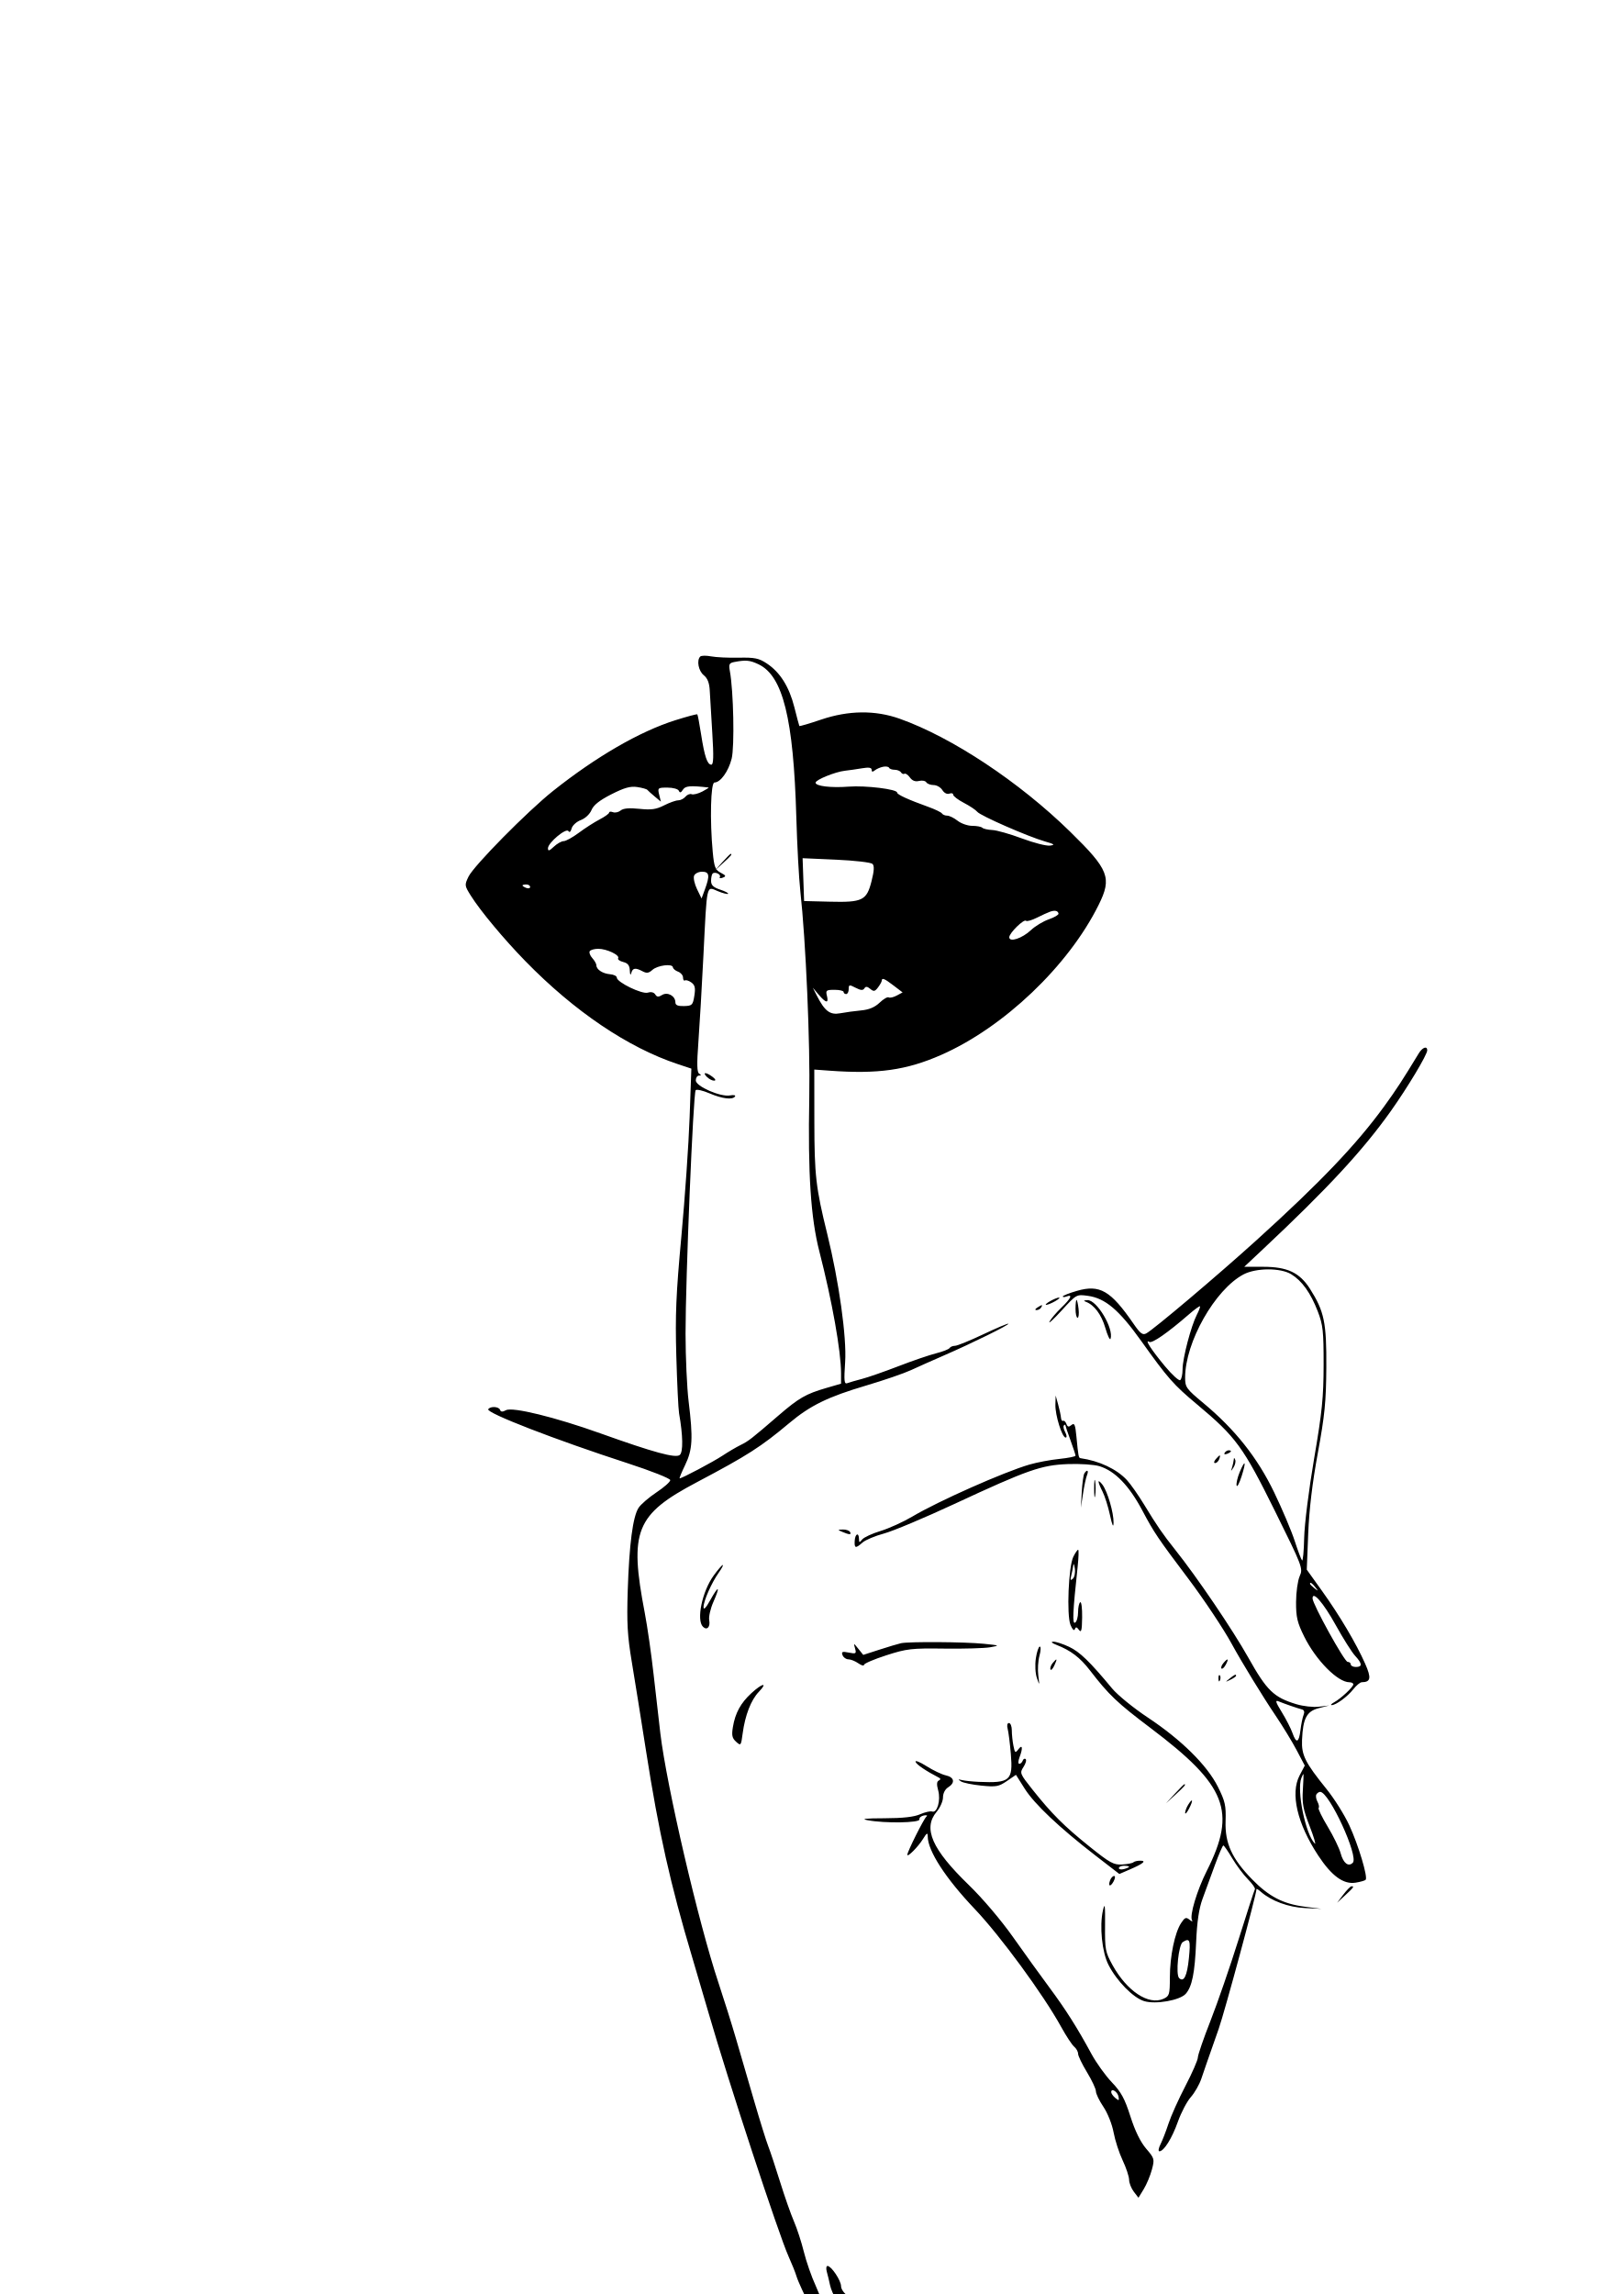
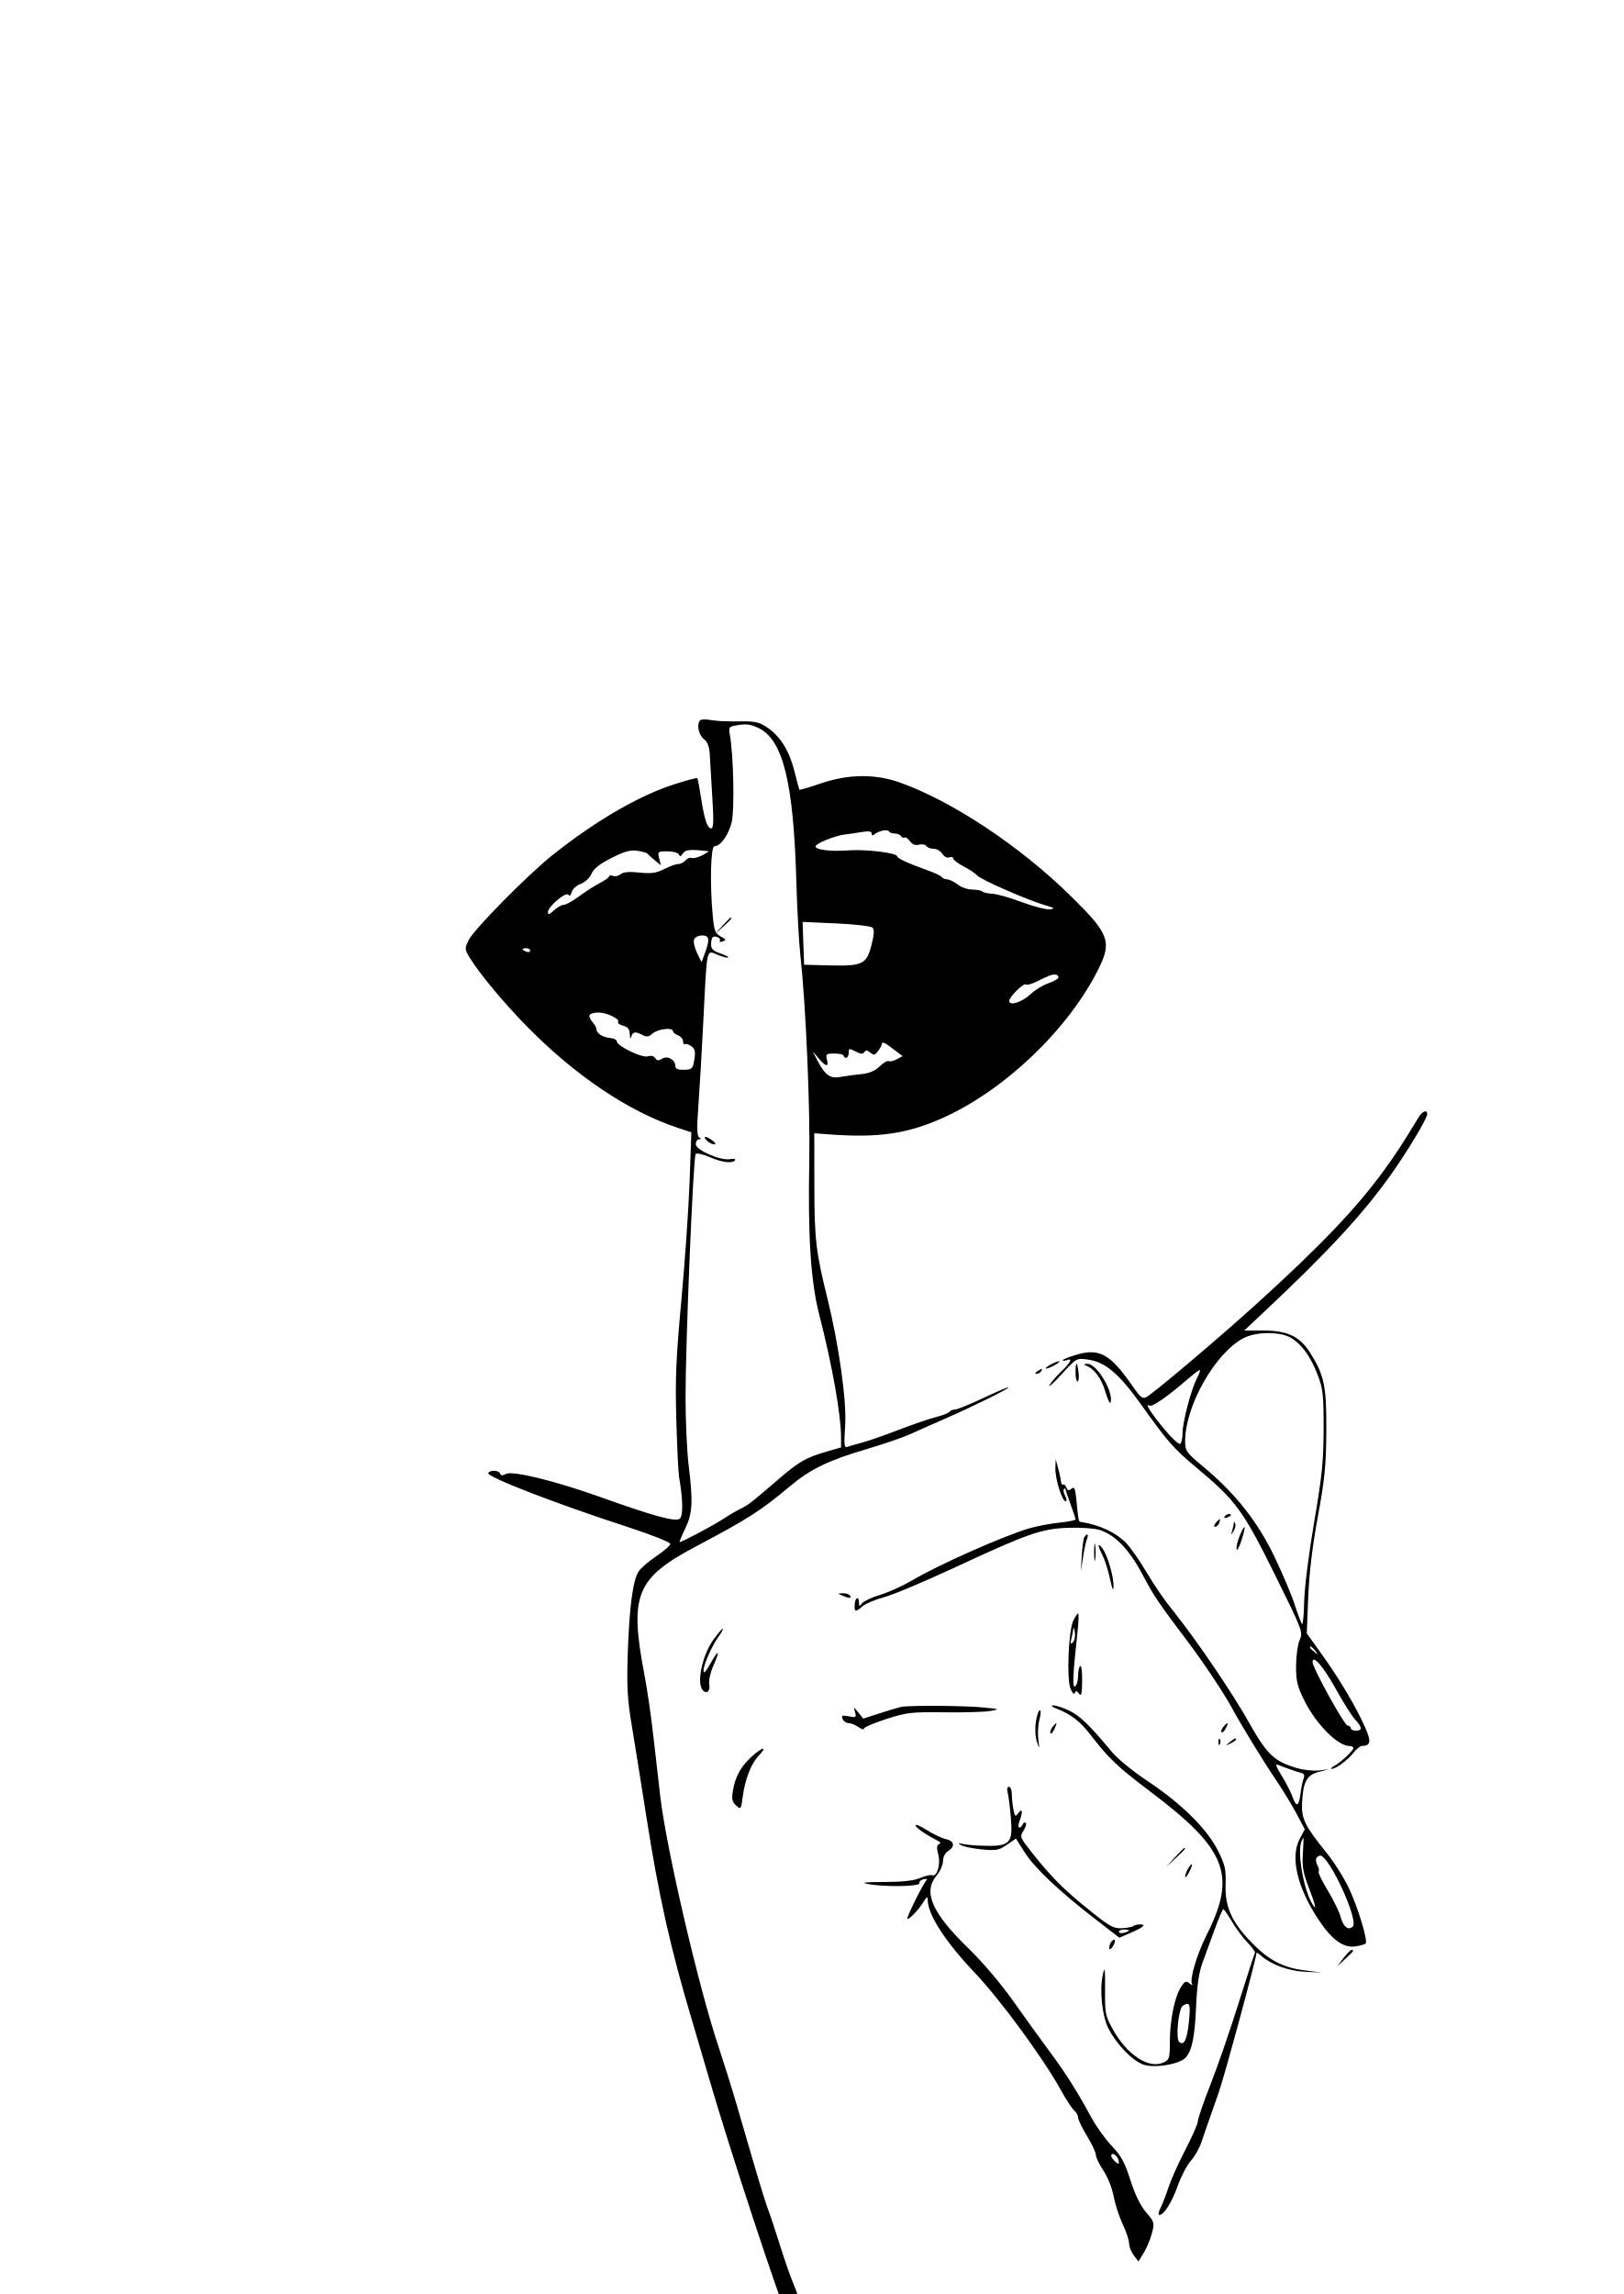
- <svg xmlns="http://www.w3.org/2000/svg" width="637" height="900" viewBox="0 0 637 700" version="1.1">
+ <svg xmlns="http://www.w3.org/2000/svg" width="637" height="900" viewBox="0 0 637 650" version="1.1">
  <path d="M 274.747 157.586 C 273.262 159.072, 274.047 163.217, 276.133 164.907 C 277.642 166.129, 278.333 167.932, 278.491 171.067 C 278.614 173.505, 279.062 181.012, 279.486 187.750 C 280.054 196.781, 279.954 200, 279.104 200 C 277.517 200, 276.428 196.766, 275.072 188.024 C 274.437 183.932, 273.773 180.440, 273.598 180.264 C 273.422 180.089, 269.511 181.135, 264.907 182.589 C 250.981 186.988, 233.912 196.863, 217 210.304 C 207.012 218.242, 185.905 239.632, 183.835 243.915 C 182.231 247.234, 182.257 247.447, 184.748 251.415 C 188.499 257.389, 197.692 268.421, 206.122 277.064 C 225.352 296.781, 246.367 310.979, 265.943 317.481 L 271.266 319.249 270.582 338.374 C 270.207 348.894, 268.754 369.875, 267.354 385 C 265.244 407.809, 264.904 415.826, 265.362 432 C 265.666 442.725, 266.153 452.850, 266.444 454.500 C 267.982 463.198, 268.090 469.680, 266.717 470.820 C 265.082 472.177, 256.626 469.873, 235.500 462.316 C 217.849 456.002, 201.118 451.900, 198.548 453.256 C 197.158 453.990, 196.486 453.958, 196.214 453.143 C 195.764 451.793, 192.360 451.608, 191.567 452.891 C 190.686 454.316, 217.974 464.885, 246.235 474.064 C 255.469 477.063, 262.977 480.036, 262.985 480.697 C 262.993 481.355, 260.566 483.509, 257.591 485.484 C 254.616 487.458, 251.453 490.186, 250.562 491.545 C 248.307 494.987, 246.885 505.820, 246.301 524 C 245.892 536.739, 246.175 541.727, 247.890 552 C 249.038 558.875, 251.558 574.625, 253.492 587 C 258.483 618.953, 263.016 639.209, 271.599 667.916 C 273.504 674.287, 276.427 684.225, 278.093 690 C 285.687 716.307, 305.535 776.693, 309.418 785.297 C 310.709 788.159, 312.096 791.625, 312.501 793 C 313.687 797.026, 322.734 814.851, 325.089 817.797 C 326.763 819.893, 327.114 820.051, 326.652 818.500 C 326.324 817.400, 325.363 813.483, 324.517 809.795 C 323.670 806.108, 321.665 800.256, 320.062 796.791 C 318.458 793.326, 316.368 787.343, 315.417 783.496 C 314.467 779.648, 312.710 774.250, 311.514 771.500 C 310.317 768.750, 307.869 761.775, 306.072 756 C 304.276 750.225, 302.186 743.925, 301.429 742 C 300.671 740.075, 298.214 732.200, 295.970 724.500 C 293.725 716.800, 290.511 705.775, 288.828 700 C 287.144 694.225, 284.012 684.238, 281.869 677.806 C 274.056 654.367, 261.571 600.760, 259.090 580 C 258.531 575.325, 257.347 564.975, 256.459 557 C 255.572 549.025, 254.010 538.140, 252.989 532.812 C 246.813 500.574, 249.343 494.241, 273.500 481.475 C 293.342 470.990, 298.518 467.676, 309.741 458.269 C 317.960 451.380, 324.879 448.009, 339.954 443.550 C 346.804 441.523, 354.679 438.815, 357.454 437.530 C 360.229 436.246, 366.100 433.632, 370.500 431.720 C 381.365 427.001, 396.083 419.749, 395.658 419.325 C 395.468 419.135, 391.027 421.009, 385.790 423.489 C 380.553 425.970, 375.560 428, 374.693 428 C 373.827 428, 372.874 428.395, 372.576 428.877 C 372.278 429.359, 369.889 430.292, 367.267 430.950 C 364.645 431.608, 358 433.884, 352.500 436.008 C 347 438.131, 340.559 440.374, 338.187 440.990 C 335.816 441.606, 333.230 442.358, 332.441 442.661 C 331.235 443.124, 331.102 441.800, 331.603 434.356 C 332.254 424.693, 329.175 402.697, 324.555 384 C 320.112 366.019, 319.548 361.089, 319.523 340.060 L 319.500 319.620 325.500 320.060 C 344.434 321.448, 355.622 319.872, 369.237 313.896 C 393.840 303.097, 419.188 278.966, 431.058 255.041 C 436.363 244.349, 435.153 241.236, 419.884 226.296 C 399.920 206.761, 373.490 189.248, 353 181.976 C 343.364 178.556, 332.936 178.675, 322.160 182.326 C 317.573 183.881, 313.736 185.006, 313.633 184.826 C 313.530 184.647, 312.654 181.350, 311.685 177.500 C 309.654 169.424, 306.085 163.747, 300.872 160.297 C 297.753 158.233, 296.119 157.896, 289.855 158.028 C 285.810 158.113, 280.924 157.880, 278.997 157.511 C 277.071 157.141, 275.158 157.175, 274.747 157.586 M 288.149 159.719 C 286.109 160.107, 285.874 160.585, 286.379 163.333 C 287.813 171.149, 288.255 192.932, 287.074 197.644 C 285.824 202.632, 282.674 207, 280.326 207 C 278.846 207, 278.482 221.860, 279.656 234.296 C 280.212 240.183, 280.629 241.266, 282.776 242.390 C 284.880 243.493, 285 243.786, 283.575 244.333 C 282.652 244.687, 282.142 244.579, 282.442 244.093 C 283.074 243.072, 280.493 241.840, 279.598 242.736 C 279.269 243.064, 279 244.348, 279 245.589 C 279 247.289, 279.880 248.135, 282.567 249.022 C 284.529 249.670, 285.927 250.406, 285.675 250.658 C 285.423 250.911, 283.595 250.440, 281.614 249.612 C 277.079 247.717, 277.436 246.106, 275.992 275 C 275.374 287.375, 274.483 302.670, 274.012 308.989 C 273.378 317.493, 273.460 320.672, 274.328 321.224 C 275.201 321.779, 275.181 321.973, 274.250 321.985 C 273.563 321.993, 273 322.848, 273 323.884 C 273 326.212, 282.761 330.470, 286.470 329.761 C 287.828 329.501, 288.702 329.674, 288.411 330.144 C 287.519 331.587, 283.402 331.101, 278.418 328.965 C 275.807 327.846, 273.348 327.283, 272.955 327.715 C 272.006 328.757, 268.964 401.963, 268.984 423.289 C 268.993 432.524, 269.536 444.449, 270.190 449.789 C 271.975 464.346, 271.736 468.732, 268.828 474.750 C 267.433 477.638, 266.464 480, 266.674 480 C 267.585 480, 279.851 473.502, 283.500 471.086 C 285.700 469.630, 288.844 467.778, 290.486 466.969 C 293.713 465.382, 294.692 464.621, 305.406 455.384 C 313.459 448.441, 316.174 446.877, 324.263 444.526 L 330 442.858 330 438.807 C 330 430.170, 326.481 410.395, 321.494 391 C 318.107 377.832, 316.967 360.435, 317.531 330.559 C 317.930 309.422, 316.179 269.113, 314.010 249.500 C 313.462 244.550, 312.757 231.500, 312.444 220.500 C 311.343 181.921, 307.195 165.168, 297.619 160.623 C 294.221 159.011, 292.660 158.862, 288.149 159.719 M 346.500 200.822 C 345.400 201.038, 343.938 201.672, 343.250 202.230 C 342.377 202.939, 342 202.873, 342 202.013 C 342 201.143, 340.898 200.968, 338.250 201.417 C 336.188 201.767, 333.150 202.204, 331.500 202.388 C 327.704 202.812, 320 205.944, 320 207.063 C 320 208.430, 326.004 209.148, 333 208.619 C 339.685 208.113, 352 209.625, 352 210.951 C 352 211.735, 356.299 213.704, 364.283 216.576 C 366.913 217.522, 369.302 218.680, 369.592 219.148 C 369.881 219.617, 370.808 220, 371.651 220 C 372.495 220, 374.329 220.900, 375.727 222 C 377.126 223.100, 379.709 224, 381.468 224 C 383.227 224, 385.005 224.338, 385.419 224.750 C 385.833 225.162, 387.595 225.562, 389.336 225.639 C 391.076 225.715, 396.304 227.198, 400.954 228.935 C 405.604 230.672, 410.554 231.940, 411.954 231.753 C 414.085 231.468, 413.767 231.203, 410 230.122 C 403.372 228.220, 384.665 220.032, 383.457 218.503 C 382.883 217.777, 380.521 216.197, 378.207 214.991 C 375.893 213.785, 374 212.345, 374 211.792 C 374 211.239, 373.321 211.047, 372.491 211.365 C 371.606 211.705, 370.473 211.128, 369.750 209.972 C 369.073 208.887, 367.529 208, 366.318 208 C 365.108 208, 363.817 207.514, 363.450 206.919 C 363.082 206.324, 361.795 206.086, 360.589 206.388 C 359.122 206.757, 357.941 206.305, 357.016 205.023 C 356.257 203.969, 355.299 203.315, 354.887 203.570 C 354.475 203.824, 353.856 203.575, 353.510 203.016 C 353.165 202.457, 352.046 202, 351.024 202 C 350.003 202, 349.017 201.646, 348.833 201.214 C 348.650 200.782, 347.600 200.605, 346.500 200.822 M 239.872 211.628 C 235.249 213.978, 232.893 215.844, 232.086 217.793 C 231.418 219.405, 229.640 221.075, 227.885 221.737 C 226.209 222.370, 224.591 223.847, 224.283 225.027 C 223.946 226.313, 223.450 226.729, 223.042 226.068 C 222.166 224.650, 215 230.650, 215 232.802 C 215 234.017, 215.496 233.883, 217.314 232.174 C 218.587 230.978, 220.323 230, 221.171 230 C 222.019 230, 224.690 228.527, 227.106 226.726 C 229.523 224.925, 233.188 222.573, 235.250 221.499 C 237.313 220.424, 239 219.212, 239 218.804 C 239 218.396, 239.681 218.324, 240.513 218.643 C 241.345 218.963, 242.704 218.660, 243.534 217.972 C 244.569 217.113, 246.874 216.911, 250.871 217.329 C 255.537 217.816, 257.469 217.545, 260.561 215.969 C 262.685 214.886, 265.173 214, 266.089 214 C 267.005 214, 268.293 213.352, 268.951 212.559 C 269.608 211.767, 270.705 211.333, 271.389 211.596 C 272.072 211.858, 273.952 211.384, 275.566 210.542 C 277.180 209.701, 278.275 208.987, 278 208.956 C 270.778 208.141, 268.919 208.303, 267.946 209.832 C 267.174 211.044, 266.740 211.158, 266.359 210.250 C 266.065 209.551, 264.099 209, 261.898 209 C 258.109 209, 257.987 209.103, 258.631 211.750 L 259.299 214.500 256.900 212.500 C 255.580 211.400, 254.275 210.227, 254 209.894 C 253.725 209.561, 251.925 209.056, 250 208.773 C 247.325 208.379, 244.939 209.051, 239.872 211.628 M 283.437 238.250 L 280.500 241.500 283.750 238.563 C 286.779 235.825, 287.460 235, 286.687 235 C 286.515 235, 285.052 236.463, 283.437 238.250 M 315.207 245.097 L 315.500 253.500 325.500 253.753 C 338.432 254.081, 340.032 253.301, 341.954 245.733 C 342.988 241.663, 343.099 239.699, 342.337 238.937 C 341.748 238.348, 335.337 237.602, 328.090 237.280 L 314.914 236.694 315.207 245.097 M 272.327 243.591 C 271.991 244.466, 272.515 246.828, 273.491 248.841 L 275.267 252.500 276.557 249 C 278.589 243.491, 278.357 242, 275.469 242 C 274.076 242, 272.663 242.716, 272.327 243.591 M 205 247.393 C 205 247.609, 205.675 248.045, 206.500 248.362 C 207.325 248.678, 208 248.501, 208 247.969 C 208 247.436, 207.325 247, 206.500 247 C 205.675 247, 205 247.177, 205 247.393 M 412 257.686 C 411.175 257.972, 408.857 259.029, 406.849 260.035 C 404.841 261.041, 402.924 261.590, 402.589 261.255 C 401.753 260.420, 396 266.053, 396 267.706 C 396 269.825, 401.064 268.158, 404.519 264.901 C 406.180 263.336, 409.330 261.435, 411.519 260.677 C 413.709 259.919, 415.421 258.905, 415.325 258.424 C 415.100 257.300, 413.891 257.031, 412 257.686 M 231.384 273.188 C 231.065 273.704, 231.523 274.921, 232.402 275.892 C 233.281 276.863, 234 278.129, 234 278.706 C 234 280.362, 236.463 281.978, 239.351 282.217 C 240.808 282.338, 242 282.925, 242 283.522 C 242 285.355, 251.913 290.162, 254.199 289.437 C 255.456 289.038, 256.577 289.311, 257.094 290.143 C 257.746 291.190, 258.357 291.241, 259.769 290.367 C 261.923 289.033, 265 290.735, 265 293.261 C 265 294.366, 265.963 294.775, 268.403 294.706 C 271.567 294.616, 271.851 294.333, 272.434 290.687 C 272.927 287.603, 272.683 286.489, 271.292 285.471 C 270.318 284.760, 269.180 284.389, 268.761 284.648 C 268.342 284.906, 268 284.402, 268 283.527 C 268 282.652, 267.127 281.613, 266.060 281.218 C 264.992 280.823, 264.076 280.050, 264.023 279.500 C 263.874 277.953, 257.982 278.706, 255.966 280.530 C 254.568 281.796, 253.716 281.918, 252.149 281.080 C 249.317 279.564, 248.217 279.730, 247.689 281.750 C 247.406 282.834, 247.188 282.461, 247.116 280.769 C 247.030 278.740, 246.359 277.877, 244.507 277.412 C 243.136 277.068, 242.250 276.404, 242.540 275.936 C 243.289 274.724, 238.017 272.229, 234.732 272.241 C 233.209 272.246, 231.703 272.672, 231.384 273.188 M 345.968 284.750 C 345.951 285.163, 345.290 286.354, 344.499 287.398 C 343.279 289.010, 342.820 289.095, 341.455 287.963 C 340.269 286.978, 339.661 286.930, 339.136 287.781 C 338.610 288.632, 337.716 288.565, 335.712 287.526 C 333.211 286.228, 333 286.270, 333 288.059 C 333 289.127, 332.550 290, 332 290 C 331.450 290, 331 289.625, 331 289.167 C 331 288.708, 329.395 288.333, 327.433 288.333 C 324.196 288.333, 323.921 288.549, 324.452 290.667 C 325.229 293.762, 324.097 293.615, 321.242 290.250 L 318.908 287.500 320.434 290.500 C 323.602 296.730, 325.654 298.287, 329.697 297.529 C 331.729 297.148, 335.419 296.646, 337.896 296.414 C 340.993 296.123, 343.249 295.178, 345.118 293.386 C 346.614 291.954, 348.217 291.016, 348.681 291.303 C 349.145 291.590, 350.565 291.268, 351.837 290.587 L 354.148 289.350 350.641 286.675 C 346.986 283.887, 346.022 283.490, 345.968 284.750 M 556.680 313.250 C 550.300 323.763, 547.884 327.465, 543.142 334 C 532.283 348.965, 518.050 363.884, 492.965 386.598 C 477.704 400.416, 452.704 421.553, 449.753 423.132 C 448.330 423.894, 447.403 423.191, 444.753 419.341 C 435.784 406.312, 431.512 403.837, 422.511 406.454 C 419.480 407.335, 417 408.316, 417 408.635 C 417 408.953, 417.675 408.955, 418.500 408.638 C 421.014 407.673, 420.187 409.427, 416.418 413.054 C 414.448 414.949, 412.365 417.400, 411.789 418.500 C 411.213 419.600, 413.358 417.638, 416.555 414.139 C 422.366 407.781, 422.370 407.779, 426.843 408.392 C 433.643 409.324, 439.051 413.890, 447.698 426 C 458.281 440.822, 460.377 443.204, 469.724 451.025 C 484.959 463.772, 487.787 467.648, 500.271 492.875 C 511.088 514.733, 511.312 515.323, 509.950 518.375 C 509.183 520.094, 508.543 524.661, 508.528 528.525 C 508.504 534.448, 509.003 536.567, 511.701 542.025 C 516.312 551.349, 524.861 560, 529.465 560 C 530.309 560, 531 560.366, 531 560.813 C 531 561.835, 526.158 566.369, 523.500 567.836 C 522.400 568.443, 521.950 568.950, 522.500 568.963 C 524.134 569.002, 528.697 565.655, 530.999 562.728 C 532.179 561.228, 533.675 559.993, 534.323 559.985 C 537.837 559.939, 538.128 558.346, 535.646 552.733 C 532.118 544.756, 525.627 533.804, 518.712 524.158 L 512.731 515.815 513.295 501.658 C 513.675 492.156, 514.919 481.744, 517.079 470 C 519.781 455.306, 520.314 449.934, 520.399 436.500 C 520.510 418.888, 519.600 414.491, 514.019 405.692 C 509.957 399.285, 505.123 397, 495.637 397 L 488.194 397 495.347 390.285 C 520.918 366.281, 534.626 351.486, 545.645 336 C 552.222 326.755, 560 313.793, 560 312.076 C 560 310.228, 558.108 310.898, 556.680 313.250 M 277.357 322.500 C 278.182 323.325, 279.452 323.986, 280.179 323.968 C 281.008 323.948, 280.777 323.389, 279.559 322.468 C 277.022 320.549, 275.429 320.572, 277.357 322.500 M 487.898 399.992 C 476.719 405.901, 465 426.612, 465 440.461 C 465 444.254, 465.443 444.871, 472.209 450.501 C 484.608 460.818, 493.395 471.908, 499.938 485.500 C 503.116 492.100, 506.735 500.650, 507.981 504.500 C 509.228 508.350, 510.529 511.810, 510.874 512.189 C 511.218 512.567, 511.595 508.604, 511.711 503.382 C 511.830 497.988, 513.520 484.514, 515.622 472.193 C 518.750 453.864, 519.326 448.174, 519.340 435.500 C 519.354 422.218, 519.092 419.813, 517.052 414.500 C 514.280 407.282, 510.859 402.495, 506.634 399.919 C 502.412 397.344, 492.837 397.382, 487.898 399.992 M 412 410.500 C 410.625 411.286, 409.950 411.929, 410.500 411.929 C 411.050 411.929, 412.625 411.286, 414 410.500 C 415.375 409.714, 416.050 409.071, 415.500 409.071 C 414.950 409.071, 413.375 409.714, 412 410.500 M 422 413.500 C 422 415.425, 422.360 417, 422.799 417 C 423.239 417, 423.415 415.425, 423.190 413.500 C 422.965 411.575, 422.605 410, 422.391 410 C 422.176 410, 422 411.575, 422 413.500 M 426 410.706 C 429.316 411.918, 432.146 415.691, 433.686 420.954 C 434.579 424.004, 435.501 425.941, 435.735 425.259 C 437.098 421.282, 430.351 409.948, 426.699 410.079 C 425.235 410.131, 425.002 410.341, 426 410.706 M 407 413 C 406.099 413.582, 405.975 413.975, 406.691 413.985 C 407.346 413.993, 408.160 413.550, 408.500 413 C 409.267 411.758, 408.921 411.758, 407 413 M 466.500 415.655 C 458.085 422.953, 452.049 427.148, 450.945 426.466 C 448.921 425.215, 451.703 429.539, 457.077 435.997 C 459.847 439.325, 462.538 441.786, 463.057 441.465 C 463.575 441.144, 464 439.212, 464 437.171 C 464 432.909, 467.341 420.175, 469.611 415.785 C 470.456 414.151, 471.002 412.673, 470.824 412.500 C 470.646 412.328, 468.700 413.747, 466.500 415.655 M 414.102 451.072 C 413.985 455.180, 416.732 464, 418.129 464 C 418.661 464, 418.585 463.094, 417.954 461.914 C 417.340 460.767, 417.099 459.567, 417.419 459.248 C 417.739 458.928, 418 458.861, 418 459.097 C 418 459.334, 418.900 461.991, 420 465 C 421.100 468.009, 422 470.753, 422 471.098 C 422 471.442, 419.135 472.017, 415.634 472.376 C 412.133 472.735, 406.845 473.735, 403.884 474.598 C 393.882 477.514, 368.179 488.924, 358 494.966 C 354.425 497.088, 348.800 499.642, 345.500 500.643 C 342.200 501.643, 338.952 503.145, 338.282 503.981 C 337.209 505.318, 337.060 505.291, 337.032 503.750 C 336.982 501.034, 335.518 501.690, 335.356 504.501 C 335.184 507.482, 335.701 507.594, 338.436 505.171 C 339.571 504.164, 343.352 502.576, 346.838 501.642 C 350.324 500.707, 362.699 495.515, 374.338 490.103 C 403.319 476.629, 408.555 474.790, 419.069 474.397 C 423.782 474.220, 429.329 474.595, 431.395 475.229 C 437.463 477.091, 443.042 482.859, 448.214 492.618 C 452.804 501.276, 454.309 503.506, 466.253 519.355 C 472.343 527.437, 480.155 539.175, 483.320 545 C 487.090 551.940, 495.474 565.651, 500.442 573 C 503.230 577.125, 506.959 583.241, 508.729 586.590 L 511.947 592.681 509.902 596.590 C 506.219 603.629, 508.980 615.462, 517.229 627.986 C 522.514 636.011, 527.150 639.378, 531.874 638.624 C 533.730 638.328, 535.507 637.826, 535.824 637.509 C 536.797 636.536, 533.015 623.911, 529.414 616.112 C 527.538 612.049, 523.524 605.656, 520.493 601.906 C 512.073 591.483, 510.619 588.571, 510.871 582.624 C 511.231 574.153, 512.686 571.380, 517.412 570.164 L 521.500 569.112 517.500 569.593 C 515.300 569.857, 511.319 569.413, 508.653 568.605 C 499.780 565.918, 497.060 563.286, 489.831 550.394 C 483.670 539.406, 469.641 518.713, 461.091 508 C 456.249 501.933, 453.919 498.547, 448.977 490.401 C 446.674 486.605, 443.600 482.221, 442.145 480.657 C 438.137 476.348, 431.272 473.119, 423.917 472.082 C 423.216 471.983, 423.068 471.191, 422.359 463.706 C 421.903 458.901, 421.572 458.110, 420.417 459.069 C 419.334 459.968, 418.887 459.868, 418.407 458.618 C 418.068 457.735, 417.484 457.201, 417.110 457.432 C 416.735 457.664, 416.365 457.099, 416.287 456.177 C 416.209 455.254, 415.708 452.925, 415.175 451 L 414.205 447.500 414.102 451.072 M 480.507 469.989 C 480.157 470.555, 480.558 470.723, 481.448 470.382 C 483.180 469.717, 483.497 469, 482.059 469 C 481.541 469, 480.843 469.445, 480.507 469.989 M 477 472.500 C 476.282 473.365, 476.185 474, 476.771 474 C 477.329 474, 478.045 473.325, 478.362 472.500 C 478.678 471.675, 478.781 471, 478.591 471 C 478.401 471, 477.685 471.675, 477 472.500 M 484.079 472.668 C 484.036 473.311, 483.741 474.661, 483.424 475.668 C 482.877 477.409, 482.906 477.412, 483.995 475.712 C 484.626 474.729, 484.920 473.379, 484.650 472.712 C 484.295 471.837, 484.136 471.825, 484.079 472.668 M 486.395 477.598 C 485.568 479.577, 485.028 481.909, 485.196 482.781 C 485.364 483.652, 486.247 482.033, 487.159 479.183 C 489.063 473.226, 488.612 472.291, 486.395 477.598 M 425.458 478.068 C 425.095 478.655, 424.641 481.918, 424.450 485.318 L 424.102 491.500 424.936 486 C 425.396 482.975, 426.096 479.712, 426.493 478.750 C 427.279 476.843, 426.523 476.345, 425.458 478.068 M 429.300 484 C 429.300 487.025, 429.487 488.262, 429.716 486.750 C 429.945 485.238, 429.945 482.762, 429.716 481.250 C 429.487 479.738, 429.300 480.975, 429.300 484 M 431.032 481.300 C 431.014 481.739, 431.714 483.480, 432.587 485.168 C 433.460 486.856, 434.774 490.996, 435.507 494.369 C 436.417 498.548, 436.866 499.523, 436.921 497.432 C 437.020 493.589, 434.548 485.110, 432.562 482.483 C 431.738 481.392, 431.049 480.860, 431.032 481.300 M 330.500 501 C 333.252 502.183, 334.231 502.183, 333.500 501 C 333.160 500.450, 331.896 500.032, 330.691 500.070 C 328.579 500.138, 328.572 500.171, 330.500 501 M 421.137 510.758 C 419.248 514.559, 418.454 533.625, 420.023 537.500 C 420.736 539.259, 421.438 539.961, 421.720 539.197 C 422.093 538.190, 422.463 538.249, 423.351 539.458 C 424.262 540.698, 424.519 539.680, 424.592 534.550 C 424.642 530.990, 424.305 528.312, 423.842 528.598 C 423.379 528.884, 423 530.640, 423 532.500 C 423 534.360, 422.481 536.203, 421.847 536.595 C 420.689 537.310, 420.897 532.638, 422.820 514.750 C 423.219 511.038, 423.310 508.004, 423.023 508.008 C 422.735 508.012, 421.887 509.250, 421.137 510.758 M 421.136 514 C 421.046 514.825, 420.693 516.625, 420.350 518 C 419.870 519.931, 420.004 520.243, 420.942 519.372 C 421.610 518.751, 421.964 516.951, 421.728 515.372 C 421.492 513.792, 421.226 513.175, 421.136 514 M 280.003 518.154 C 275.495 524.377, 273.159 535.559, 275.813 538.213 C 277.382 539.782, 278.782 538.313, 278.270 535.634 C 278.017 534.306, 278.757 531.076, 279.917 528.456 C 282.696 522.173, 282.015 521.781, 278.692 527.751 C 276.962 530.859, 276.048 531.809, 276.046 530.500 C 276.043 528.070, 279.205 520.925, 282.052 516.927 C 283.198 515.317, 283.883 514, 283.574 514 C 283.265 514, 281.658 515.869, 280.003 518.154 M 514 521.378 C 514 521.585, 514.788 522.373, 515.750 523.128 C 517.336 524.371, 517.371 524.336, 516.128 522.750 C 514.821 521.084, 514 520.555, 514 521.378 M 515 527.092 C 515 529.328, 527.511 551.984, 528.750 551.992 C 529.438 551.996, 530 552.450, 530 553 C 530 553.550, 530.900 554, 532 554 C 534.621 554, 534.528 552.672, 531.690 549.610 C 530.419 548.240, 526.989 542.803, 524.068 537.529 C 519.244 528.821, 515 523.937, 515 527.092 M 353.500 544.680 C 352.400 544.926, 348.621 546.057, 345.103 547.194 L 338.706 549.261 336.790 546.881 C 334.890 544.519, 334.880 544.518, 335.501 546.738 C 336.074 548.787, 335.868 548.924, 333.046 548.359 C 330.475 547.845, 330.068 548.013, 330.589 549.371 C 330.933 550.267, 331.966 551, 332.884 551 C 333.803 551, 335.555 551.701, 336.777 552.557 C 338 553.413, 339 553.691, 339 553.175 C 339 552.658, 342.938 550.969, 347.750 549.421 C 355.807 546.829, 357.608 546.621, 370.500 546.791 C 378.200 546.892, 386.300 546.657, 388.500 546.269 C 392.409 545.578, 392.353 545.547, 386 544.898 C 378.653 544.147, 356.542 543.999, 353.500 544.680 M 414.511 545.326 C 420.122 547.514, 423.765 550.284, 427.638 555.308 C 435.111 565.002, 438.331 568.067, 451.402 577.926 C 481.297 600.476, 485.288 610.591, 473.516 633.968 C 469.630 641.685, 466.660 651.620, 467.713 653.379 C 468.082 653.996, 467.653 653.907, 466.759 653.183 C 465.364 652.053, 464.892 652.236, 463.427 654.472 C 460.934 658.276, 459.033 667.453, 459.016 675.771 C 459.001 682.548, 458.830 683.120, 456.503 684.181 C 450.684 686.832, 442.156 681.185, 436.500 670.936 C 433.705 665.871, 433.506 664.817, 433.584 655.500 C 433.653 647.352, 433.500 646.241, 432.757 649.500 C 431.350 655.675, 432.385 665.882, 434.921 670.849 C 438.185 677.241, 444.658 683.817, 448.953 685.104 C 453.505 686.468, 463.016 684.775, 465.262 682.202 C 467.737 679.365, 468.802 674.061, 469.319 661.994 C 469.663 653.967, 470.420 648.826, 471.824 644.994 C 472.931 641.972, 475.111 636.013, 476.669 631.751 C 478.226 627.489, 479.725 624.010, 480 624.021 C 480.275 624.031, 481.836 626.290, 483.468 629.039 C 485.101 631.789, 487.871 635.493, 489.623 637.269 C 491.376 639.045, 492.613 640.817, 492.373 641.206 C 492.132 641.595, 489.242 650.500, 485.950 660.994 C 482.658 671.489, 477.723 685.775, 474.982 692.742 C 472.242 699.708, 470 706.212, 470 707.195 C 470 708.178, 467.806 713.201, 465.125 718.358 C 462.443 723.514, 459.457 730.156, 458.489 733.117 C 457.521 736.078, 456.103 739.737, 455.339 741.250 C 454.574 742.763, 454.378 744, 454.902 744 C 456.679 744, 459.837 738.952, 462.173 732.378 C 463.453 728.777, 465.727 724.450, 467.226 722.763 C 468.725 721.075, 470.576 717.851, 471.339 715.597 C 472.811 711.249, 473.442 709.438, 478.163 696 C 480.519 689.294, 493 643.164, 493 641.162 C 493 640.902, 493.788 641.382, 494.750 642.229 C 498.786 645.777, 505.549 648.271, 511.971 648.580 L 518.500 648.894 511.901 648.044 C 503.413 646.951, 497.869 644.067, 491.276 637.314 C 483.342 629.189, 480.593 623.158, 480.876 614.500 C 481.077 608.348, 480.711 606.713, 477.855 601 C 473.632 592.552, 463.485 582.528, 450.338 573.814 C 444.790 570.137, 438.507 565.025, 436.375 562.455 C 427.603 551.877, 423.655 548.058, 419.451 546.082 C 417.015 544.937, 414.229 544.034, 413.261 544.076 C 412.191 544.122, 412.682 544.613, 414.511 545.326 M 406.437 550.571 C 406.044 553.192, 406.216 556.499, 406.839 558.321 C 407.895 561.409, 407.911 561.380, 407.391 557.342 C 407.096 555.055, 407.302 551.567, 407.847 549.592 C 408.392 547.616, 408.453 546, 407.981 546 C 407.509 546, 406.814 548.057, 406.437 550.571 M 413.028 552.466 C 412.359 553.273, 411.966 554.383, 412.155 554.934 C 412.345 555.484, 413.020 554.824, 413.656 553.467 C 414.974 550.654, 414.783 550.351, 413.028 552.466 M 479.980 552.524 C 479.284 553.362, 478.968 554.301, 479.276 554.610 C 479.585 554.919, 480.340 554.233, 480.954 553.086 C 482.264 550.638, 481.778 550.358, 479.980 552.524 M 478.079 558.583 C 478.127 559.748, 478.364 559.985, 478.683 559.188 C 478.972 558.466, 478.936 557.603, 478.604 557.271 C 478.272 556.939, 478.036 557.529, 478.079 558.583 M 482.441 558.555 C 480.577 560.049, 480.589 560.067, 482.750 559.020 C 483.988 558.420, 485 557.720, 485 557.465 C 485 556.700, 484.481 556.921, 482.441 558.555 M 294.848 564.250 C 290.630 568.119, 288.478 572.048, 287.565 577.547 C 287.021 580.819, 287.260 581.925, 288.813 583.331 C 290.677 585.018, 290.753 584.923, 291.395 580.079 C 292.341 572.952, 294.667 566.957, 297.726 563.764 C 301.415 559.913, 299.161 560.294, 294.848 564.250 M 502.934 571.738 C 504.629 574.493, 506.506 578.154, 507.106 579.873 C 508.601 584.163, 509.643 583.792, 510.259 578.750 C 510.545 576.413, 511.100 573.716, 511.493 572.758 C 511.947 571.653, 511.713 570.887, 510.854 570.660 C 508.979 570.166, 503.871 568.400, 501.676 567.488 C 500.229 566.886, 500.489 567.765, 502.934 571.738 M 395.368 578.250 C 395.699 579.487, 396.259 583.898, 396.612 588.051 C 397.510 598.607, 396.357 599.614, 384 599.071 C 381.525 598.962, 378.600 598.655, 377.500 598.388 C 375.842 597.987, 375.770 598.076, 377.080 598.907 C 377.950 599.458, 381.550 600.199, 385.080 600.552 C 390.832 601.127, 391.871 600.940, 395.063 598.754 L 398.626 596.314 402.063 601.758 C 405.873 607.793, 415.665 617.039, 429.848 627.994 L 439.197 635.215 443.348 633.424 C 448.626 631.146, 449.971 630, 447.367 630 C 446.248 630, 445.049 630.284, 444.702 630.631 C 444.355 630.979, 442.376 631.366, 440.304 631.491 C 436.976 631.693, 435.486 630.876, 427.518 624.479 C 417.502 616.437, 412.653 611.593, 405.093 602.081 C 400.158 595.872, 400.043 595.583, 401.576 593.244 C 402.447 591.914, 402.837 590.528, 402.443 590.163 C 402.049 589.798, 401.525 590.063, 401.280 590.750 C 401.034 591.438, 400.432 592, 399.941 592 C 399.441 592, 399.477 590.875, 400.025 589.435 C 401.401 585.815, 401.180 584.179, 399.596 586.266 C 398.371 587.880, 398.202 587.762, 397.628 584.891 C 397.283 583.163, 397 580.456, 397 578.875 C 397 577.294, 396.498 576, 395.883 576 C 395.214 576, 395.008 576.901, 395.368 578.250 M 359.231 591.211 C 359.582 592.277, 363.294 594.789, 368.500 597.483 C 369.123 597.805, 369.065 598.208, 368.345 598.552 C 367.532 598.940, 367.463 600.093, 368.112 602.442 C 369.173 606.285, 367.702 611.422, 365.744 610.711 C 365.060 610.463, 362.925 610.950, 361 611.794 C 358.602 612.844, 354.193 613.337, 347 613.356 C 339.378 613.377, 337.597 613.591, 340.500 614.135 C 347.226 615.396, 361.036 615.174, 360.750 613.809 C 360.613 613.155, 361.400 612.455, 362.500 612.256 C 363.623 612.052, 364.062 612.245, 363.500 612.696 C 362.498 613.502, 356 626.478, 356 627.674 C 356 628.831, 360.253 624.553, 362.139 621.500 C 363.665 619.030, 363.995 618.853, 364.006 620.500 C 364.044 626.177, 371.026 636.936, 382.500 649 C 392.492 659.505, 409.370 682.529, 416.293 695.097 C 418.292 698.726, 420.618 702.268, 421.464 702.970 C 422.309 703.671, 423 704.918, 423 705.742 C 423 706.565, 424.575 709.831, 426.500 713 C 428.425 716.169, 430 719.537, 430 720.486 C 430 721.434, 431.324 724.172, 432.943 726.571 C 434.596 729.020, 436.345 733.416, 436.934 736.600 C 437.510 739.717, 439.111 744.655, 440.491 747.572 C 441.871 750.489, 443.010 753.917, 443.022 755.188 C 443.034 756.460, 443.864 758.566, 444.867 759.870 L 446.689 762.239 448.753 758.870 C 449.888 757.016, 451.330 753.572, 451.956 751.215 C 453.058 747.074, 452.981 746.796, 449.690 742.951 C 447.457 740.342, 445.337 735.998, 443.531 730.327 C 441.312 723.360, 439.896 720.760, 436.241 716.934 C 433.746 714.322, 430.158 709.331, 428.267 705.843 C 422.647 695.477, 418.139 688.360, 411.700 679.689 C 408.356 675.185, 401.965 666.325, 397.499 660 C 392.754 653.280, 385.519 644.760, 380.090 639.500 C 365.638 625.497, 362.041 617.305, 367.500 610.818 C 368.875 609.184, 370 606.639, 370 605.164 C 370 603.564, 370.807 601.977, 372 601.232 C 374.875 599.437, 374.463 597.261, 371.108 596.524 C 369.517 596.174, 366.099 594.546, 363.511 592.905 C 360.924 591.264, 358.998 590.502, 359.231 591.211 M 510.607 597.582 C 508.723 602.490, 512.237 619.637, 515.871 623.271 C 516.439 623.839, 515.529 620.764, 513.849 616.437 C 511.308 609.892, 510.862 607.514, 511.195 602.285 C 511.415 598.828, 511.509 596, 511.404 596 C 511.300 596, 510.941 596.712, 510.607 597.582 M 460.946 603.750 L 457.500 607.500 461.250 604.054 C 464.740 600.846, 465.460 600, 464.696 600 C 464.529 600, 462.842 601.688, 460.946 603.750 M 516.513 603.979 C 516.180 604.518, 516.362 605.809, 516.919 606.848 C 517.475 607.887, 517.683 608.984, 517.382 609.285 C 517.080 609.587, 518.680 612.896, 520.938 616.639 C 523.195 620.382, 525.488 625.098, 526.032 627.119 C 527.075 630.994, 529.063 632.537, 530.787 630.813 C 533.210 628.390, 521.524 603, 517.986 603 C 517.509 603, 516.846 603.441, 516.513 603.979 M 466.212 608.032 C 465.545 609.099, 465.003 610.541, 465.006 611.236 C 465.010 611.931, 465.693 611.196, 466.524 609.601 C 468.257 606.278, 468.028 605.125, 466.212 608.032 M 439 632.906 C 439 633.405, 439.900 633.577, 441 633.290 C 442.100 633.002, 443 632.594, 443 632.383 C 443 632.173, 442.100 632, 441 632 C 439.900 632, 439 632.408, 439 632.906 M 435.583 637.643 C 434.631 640.126, 435.681 640.465, 436.954 638.086 C 437.568 636.938, 437.653 636, 437.142 636 C 436.632 636, 435.930 636.739, 435.583 637.643 M 527.064 643.305 L 524.628 646.500 527.814 643.563 C 531.129 640.507, 531.507 639.963, 530.250 640.055 C 529.837 640.086, 528.404 641.548, 527.064 643.305 M 464.070 661.936 C 462.423 662.978, 461.235 674.635, 462.633 676.033 C 464.482 677.882, 465.786 675.247, 466.482 668.250 C 467.195 661.076, 466.851 660.175, 464.070 661.936 M 436 720.794 C 436 721.323, 436.727 722.358, 437.615 723.096 C 439.013 724.256, 439.181 724.182, 438.865 722.551 C 438.489 720.607, 436 719.082, 436 720.794 M 324.407 791.250 C 324.760 792.487, 325.329 794.850, 325.673 796.500 C 326.016 798.150, 327.130 800.694, 328.148 802.154 C 329.491 804.079, 330 806.606, 330 811.345 C 330 814.940, 330.392 818.124, 330.871 818.420 C 331.350 818.716, 332.067 820.430, 332.464 822.229 C 332.862 824.028, 333.407 824.938, 333.677 824.250 C 334.610 821.870, 336.576 823.013, 336.809 826.072 C 336.937 827.762, 336.625 828.886, 336.115 828.571 C 335.605 828.256, 335.707 829.108, 336.344 830.466 C 336.980 831.824, 337.651 832.497, 337.835 831.961 C 338.020 831.426, 338.631 831.272, 339.192 831.619 C 339.844 832.021, 340.001 831.208, 339.626 829.375 C 339.303 827.794, 338.618 823.800, 338.103 820.500 C 337.588 817.200, 336.667 813.200, 336.056 811.611 C 335.444 810.023, 335.130 808.536, 335.358 808.309 C 336.454 807.213, 340.012 813.743, 341.055 818.764 C 342.328 824.896, 344.887 831, 346.185 831 C 347.233 831, 347.267 831.265, 345.390 824.932 C 343.437 818.346, 340.535 812.466, 337.363 808.673 C 336.064 807.119, 335 805.033, 335 804.038 C 335 803.044, 333.875 801.493, 332.500 800.592 C 331.125 799.691, 330 798.046, 330 796.936 C 330 794.722, 326.175 789, 324.695 789 C 324.185 789, 324.055 790.013, 324.407 791.250" stroke="none" fill="#000000" fill-rule="evenodd" />
</svg>
